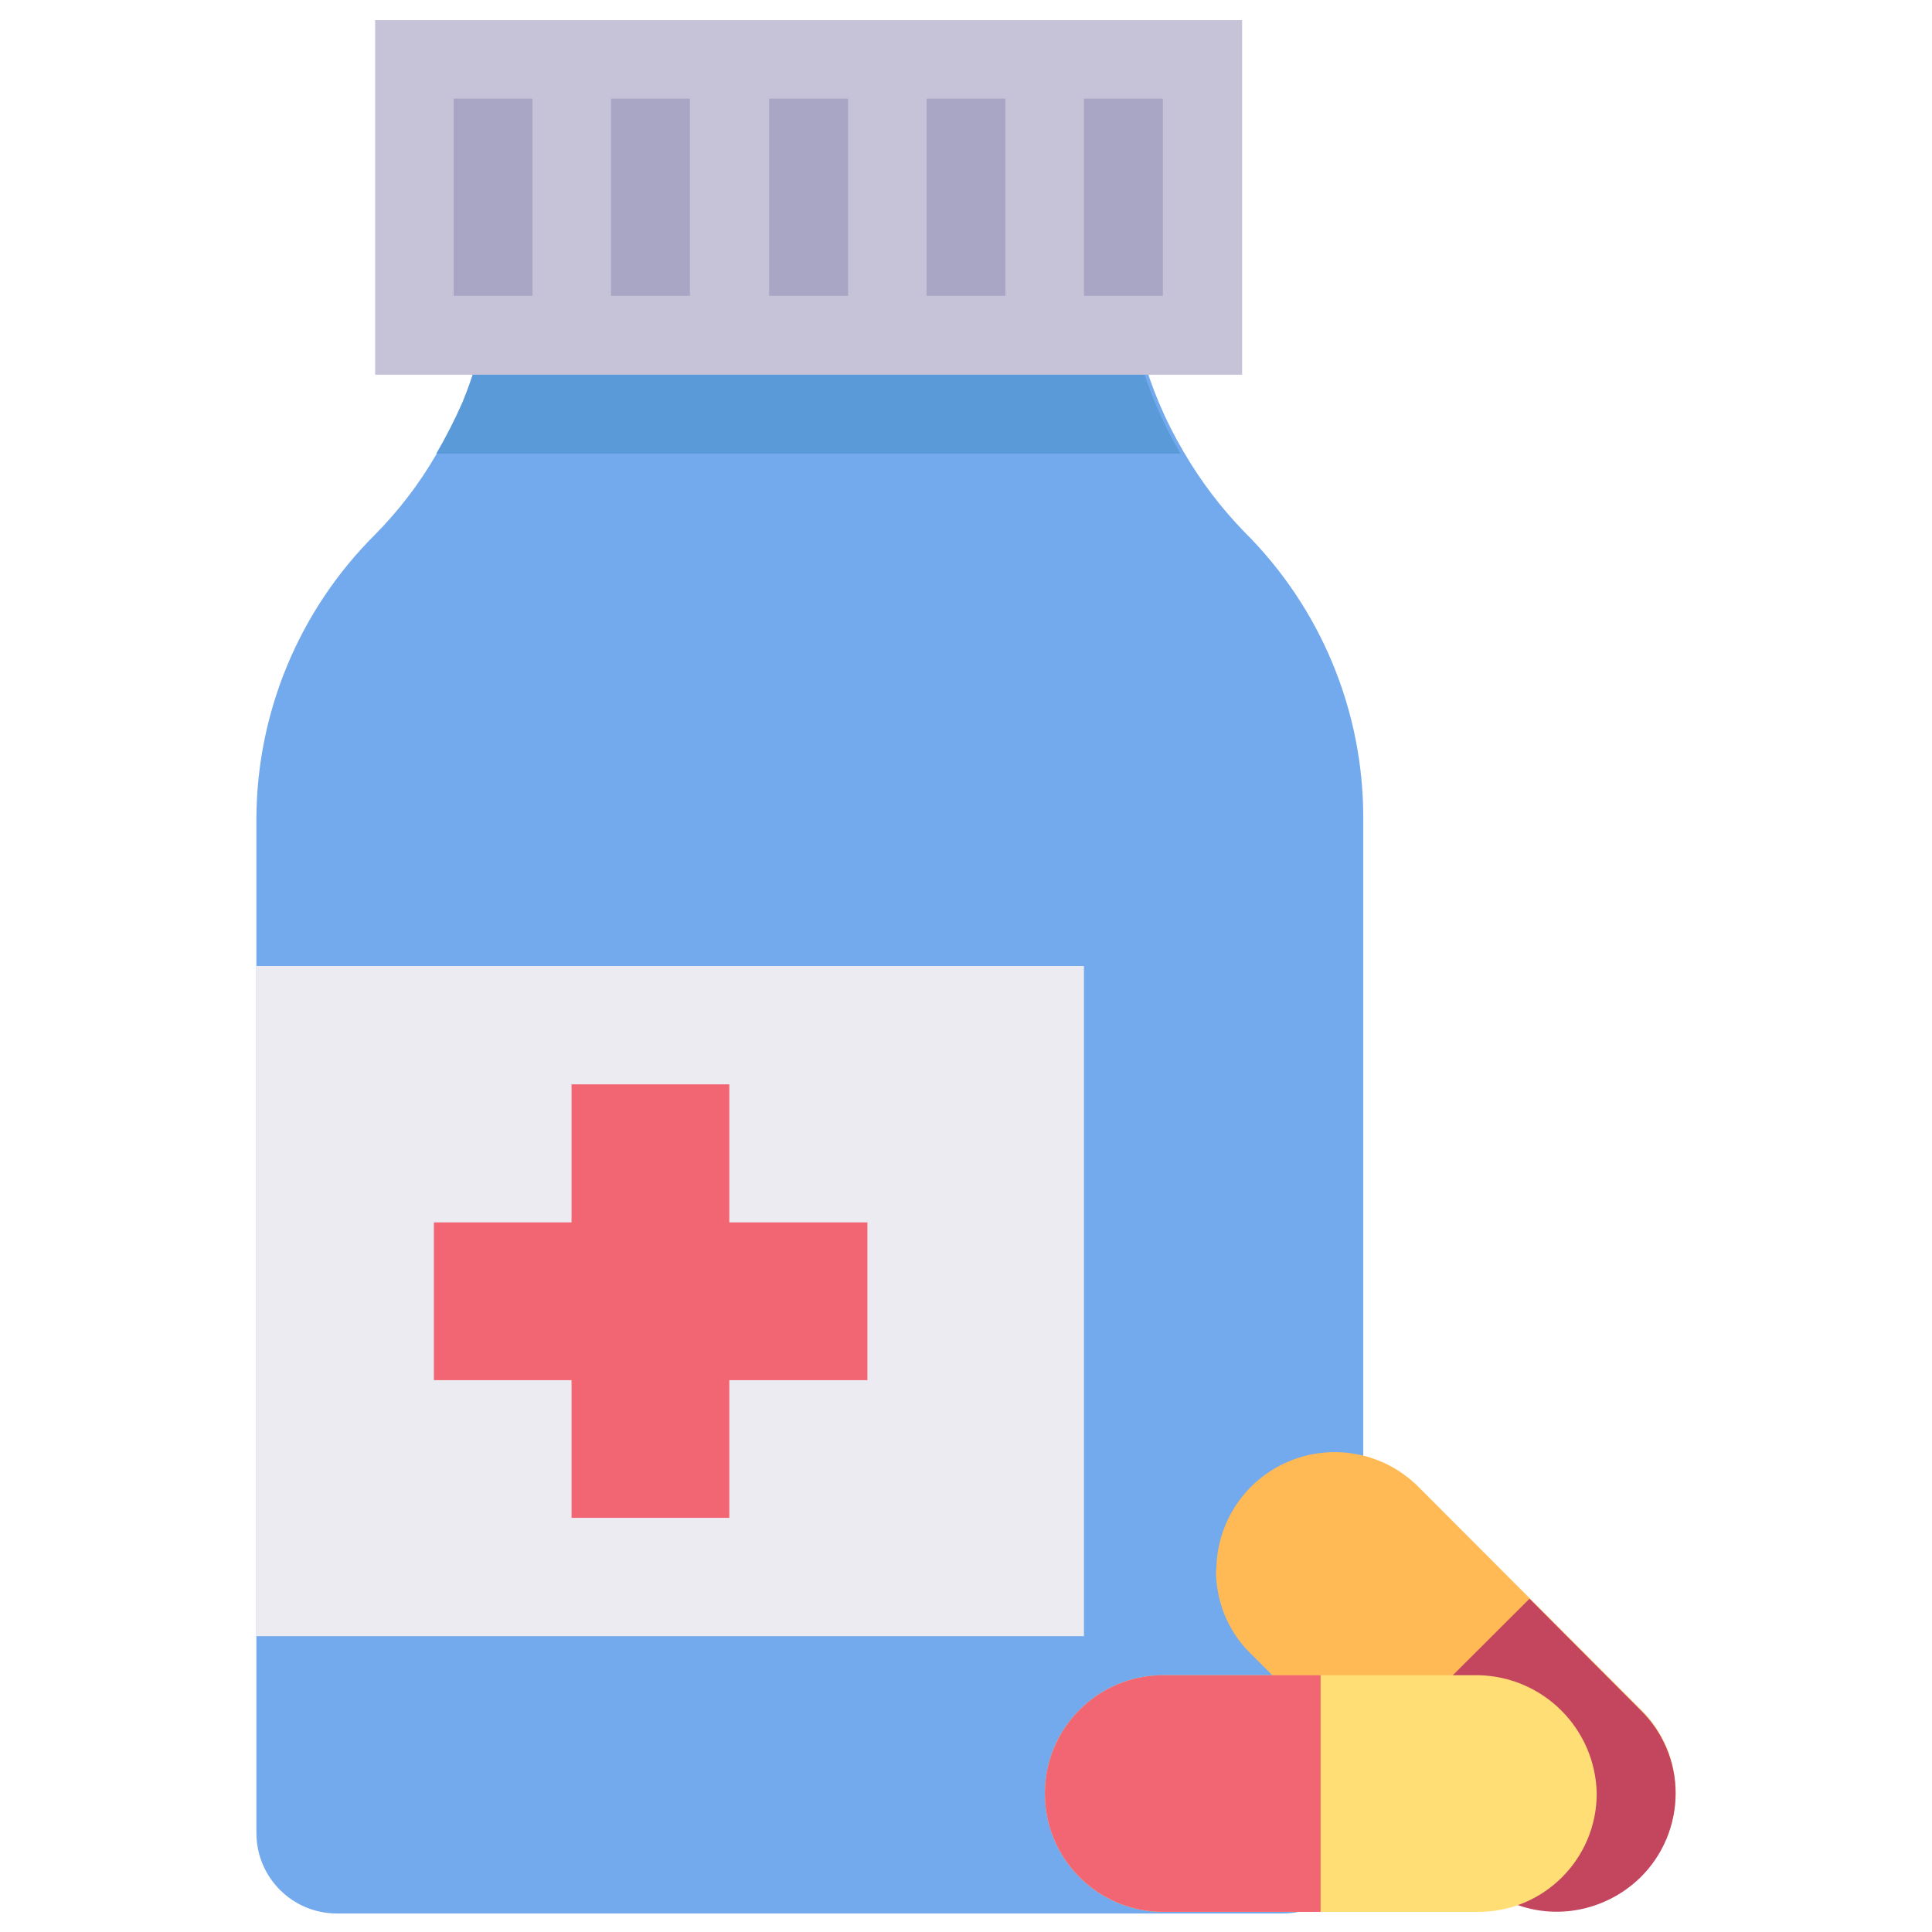
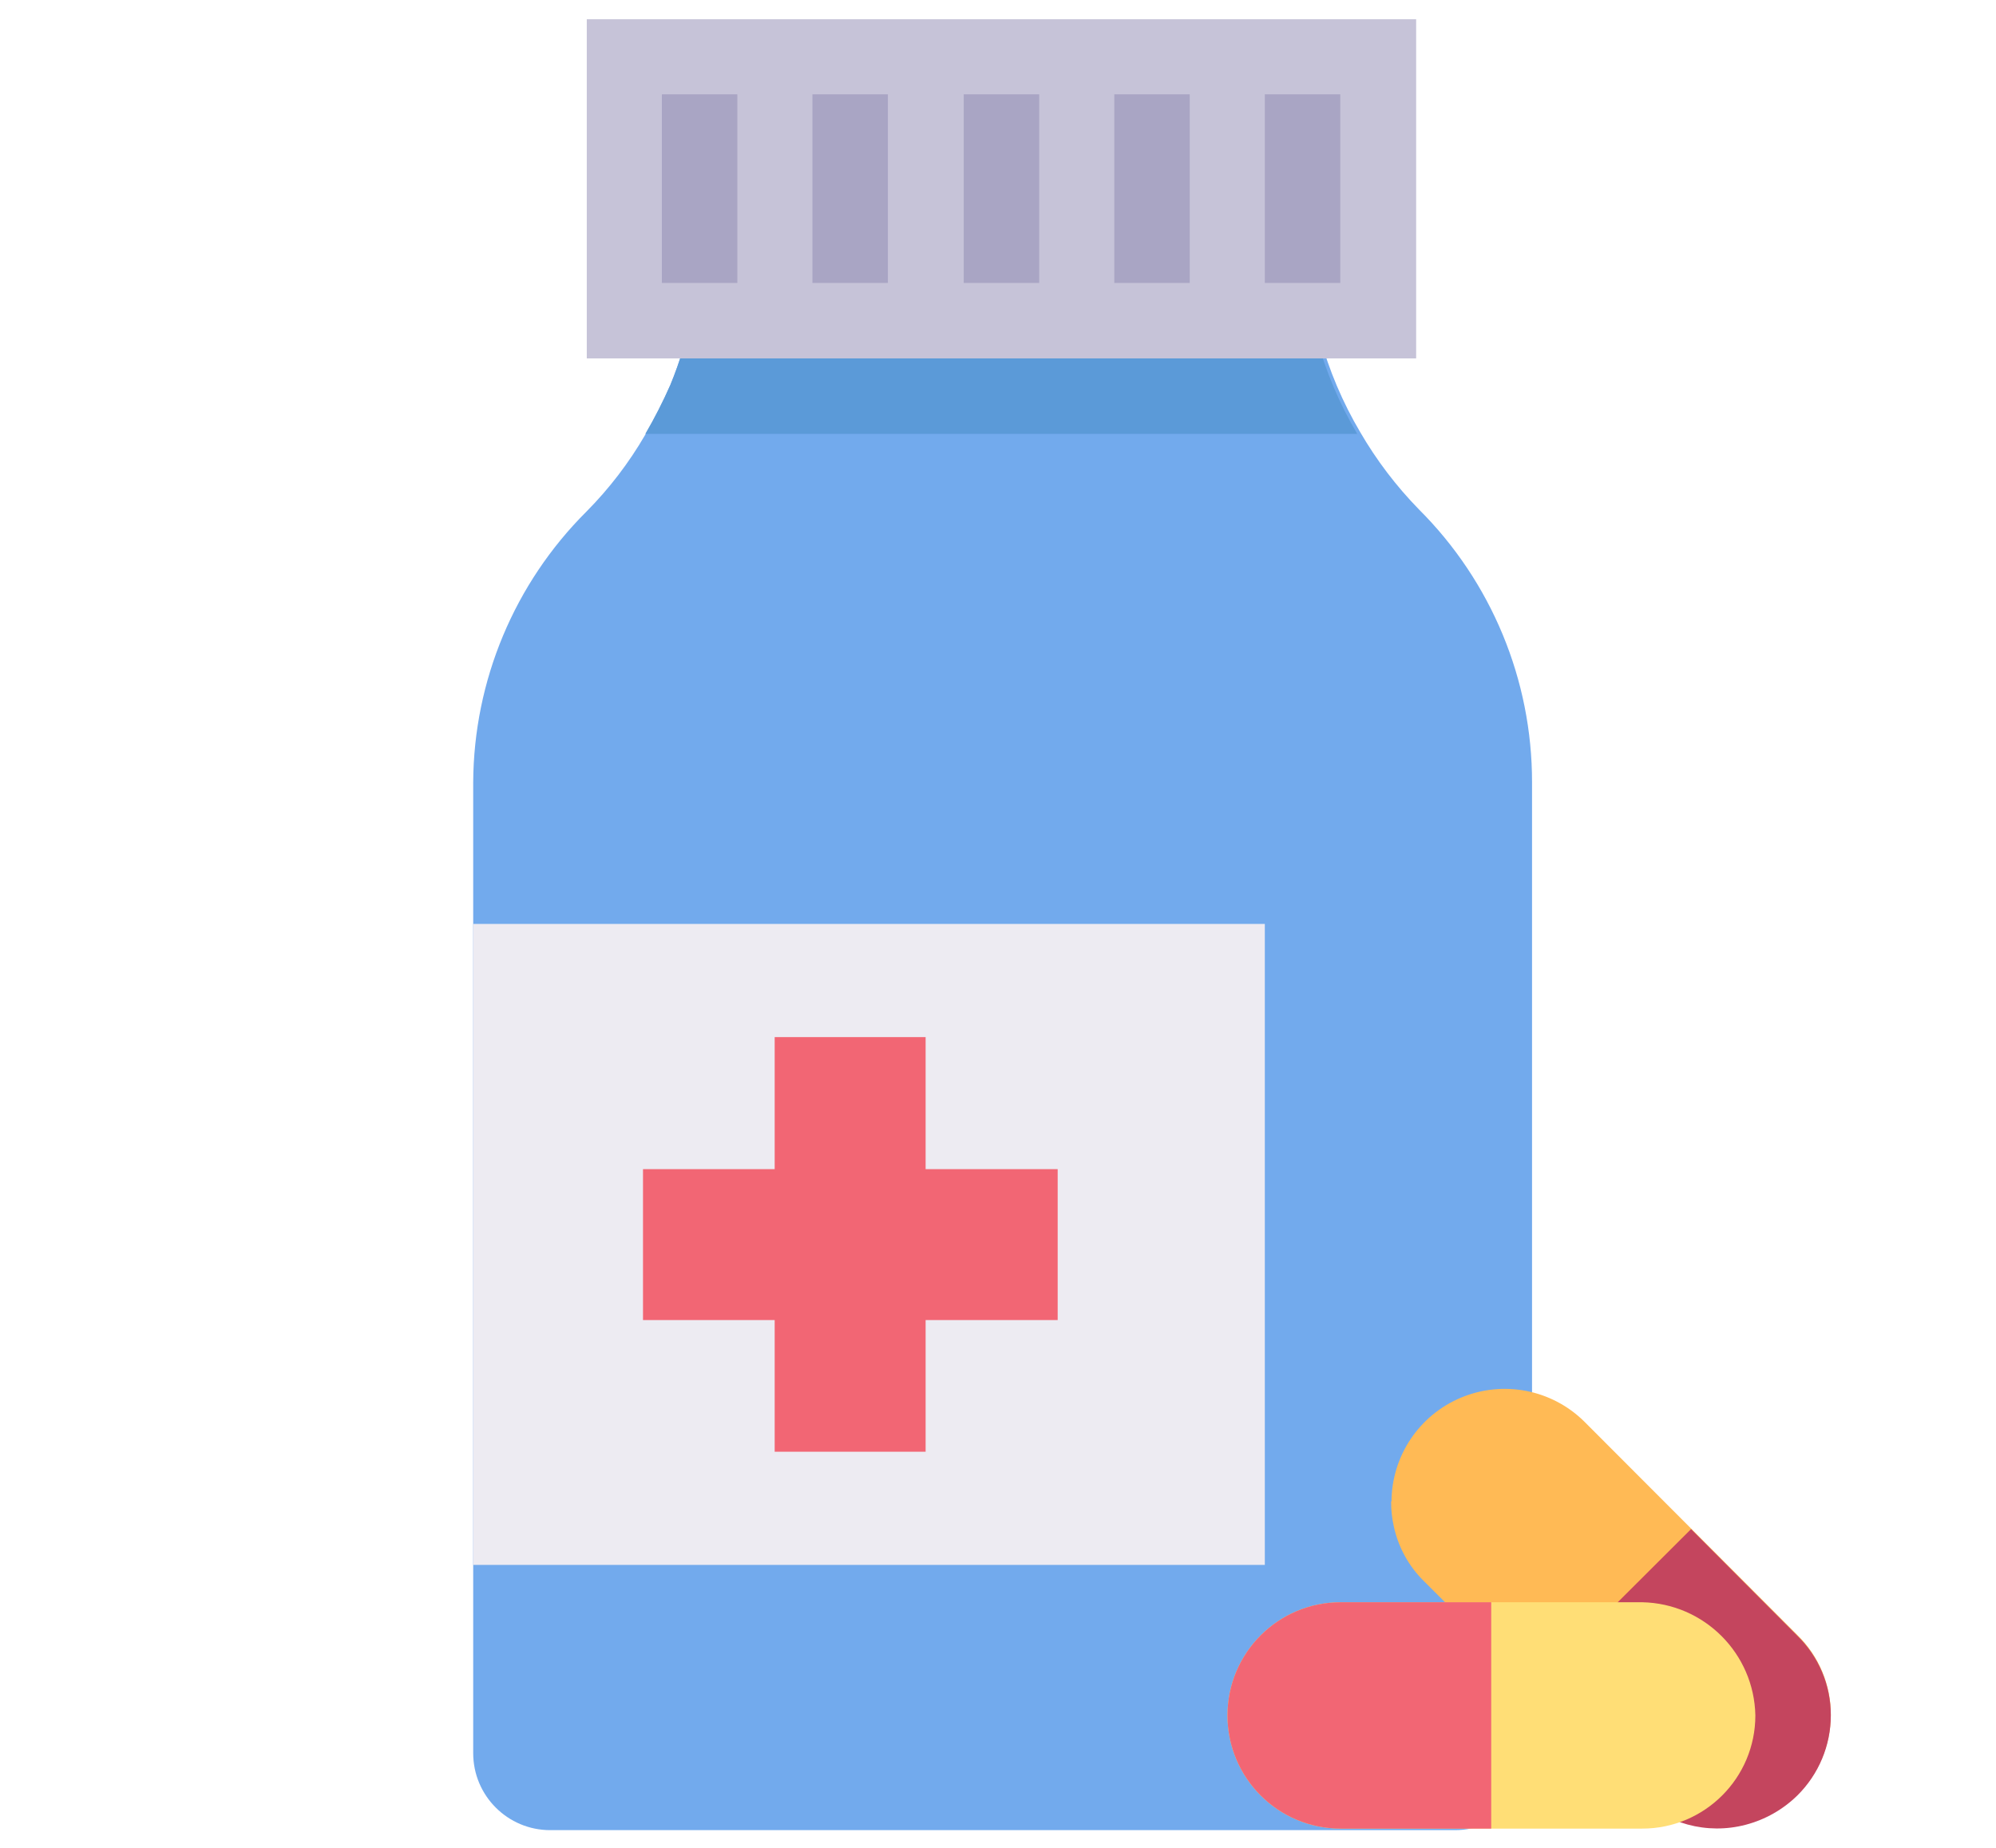
- <svg xmlns="http://www.w3.org/2000/svg" id="Layer_1" data-name="Layer 1" viewBox="0 0 48 48">
+ <svg xmlns="http://www.w3.org/2000/svg" id="Layer_1" data-name="Layer 1" width="54px" height="50px" viewBox="0 0 40 48">
  <defs>
    <style>.cls-1{fill:#72aaed;}.cls-2{fill:#5b9ad8;}.cls-3{fill:#c6c3d8;}.cls-4{fill:#ffba55;}.cls-5{fill:#c4455e;}.cls-6{fill:#ffde76;}.cls-7{fill:#a9a5c4;}.cls-8{fill:#edebf2;}.cls-9{fill:#f26674;}</style>
  </defs>
  <path class="cls-1" d="M6.37,20.32V45.54a2,2,0,0,0,2,2h23.5a2,2,0,0,0,2-2V20.32a10,10,0,0,0-2.94-7.09,10.2,10.2,0,0,1-1.52-2,10.12,10.12,0,0,1-1.41-5.13V4.42H12.25V6.14A10.08,10.08,0,0,1,11.49,10a13,13,0,0,1-.65,1.29,9.87,9.87,0,0,1-1.53,2A10,10,0,0,0,6.37,20.32Z" />
  <path class="cls-2" d="M10.84,11.27H29.33a10.12,10.12,0,0,1-1.41-5.13V5.4H12.25v.74A10.08,10.08,0,0,1,11.49,10,13,13,0,0,1,10.84,11.27Z" />
  <rect class="cls-3" x="9.31" y="0.5" width="21.54" height="8.81" transform="translate(40.17 9.81) rotate(180)" />
  <path class="cls-4" d="M30.21,39a2.88,2.88,0,0,0,.07.65,2.83,2.83,0,0,0,.79,1.43l2.77,2.77,2.77,2.77a2.92,2.92,0,0,0,2.81.76,3,3,0,0,0,1.34-.76,2.93,2.93,0,0,0,.87-2.08,2.88,2.88,0,0,0-.87-2.07l-5.54-5.55a2.94,2.94,0,0,0-5,2.08Z" />
  <path class="cls-5" d="M33.84,43.87l2.77,2.77a2.92,2.92,0,0,0,2.81.76,3,3,0,0,0,1.34-.76,2.93,2.93,0,0,0,.87-2.08,2.88,2.88,0,0,0-.87-2.07L38,39.72Z" />
  <path class="cls-6" d="M39.67,44.56a3,3,0,0,0-2.94-2.94H28.9a2.94,2.94,0,1,0,0,5.88h7.83A2.94,2.94,0,0,0,39.67,44.56Z" />
  <rect class="cls-7" x="26.94" y="2.46" width="1.96" height="4.9" transform="translate(55.83 9.81) rotate(180)" />
  <rect class="cls-7" x="23.02" y="2.46" width="1.96" height="4.9" transform="translate(48 9.81) rotate(180)" />
  <rect class="cls-7" x="19.1" y="2.46" width="1.96" height="4.9" transform="translate(40.17 9.81) rotate(180)" />
  <rect class="cls-7" x="15.19" y="2.46" width="1.96" height="4.9" transform="translate(32.33 9.81) rotate(180)" />
  <rect class="cls-7" x="11.27" y="2.46" width="1.96" height="4.9" transform="translate(24.5 9.81) rotate(180)" />
  <rect class="cls-8" x="6.38" y="24" width="20.56" height="16.65" transform="translate(33.31 64.65) rotate(180)" />
  <rect class="cls-9" x="14.21" y="26.94" width="3.92" height="10.77" transform="translate(32.33 64.65) rotate(180)" />
  <rect class="cls-9" x="14.21" y="26.94" width="3.92" height="10.77" transform="translate(48.49 16.16) rotate(90)" />
  <path class="cls-9" d="M32.81,47.5V41.62H28.9a2.94,2.94,0,1,0,0,5.88Z" />
</svg>
